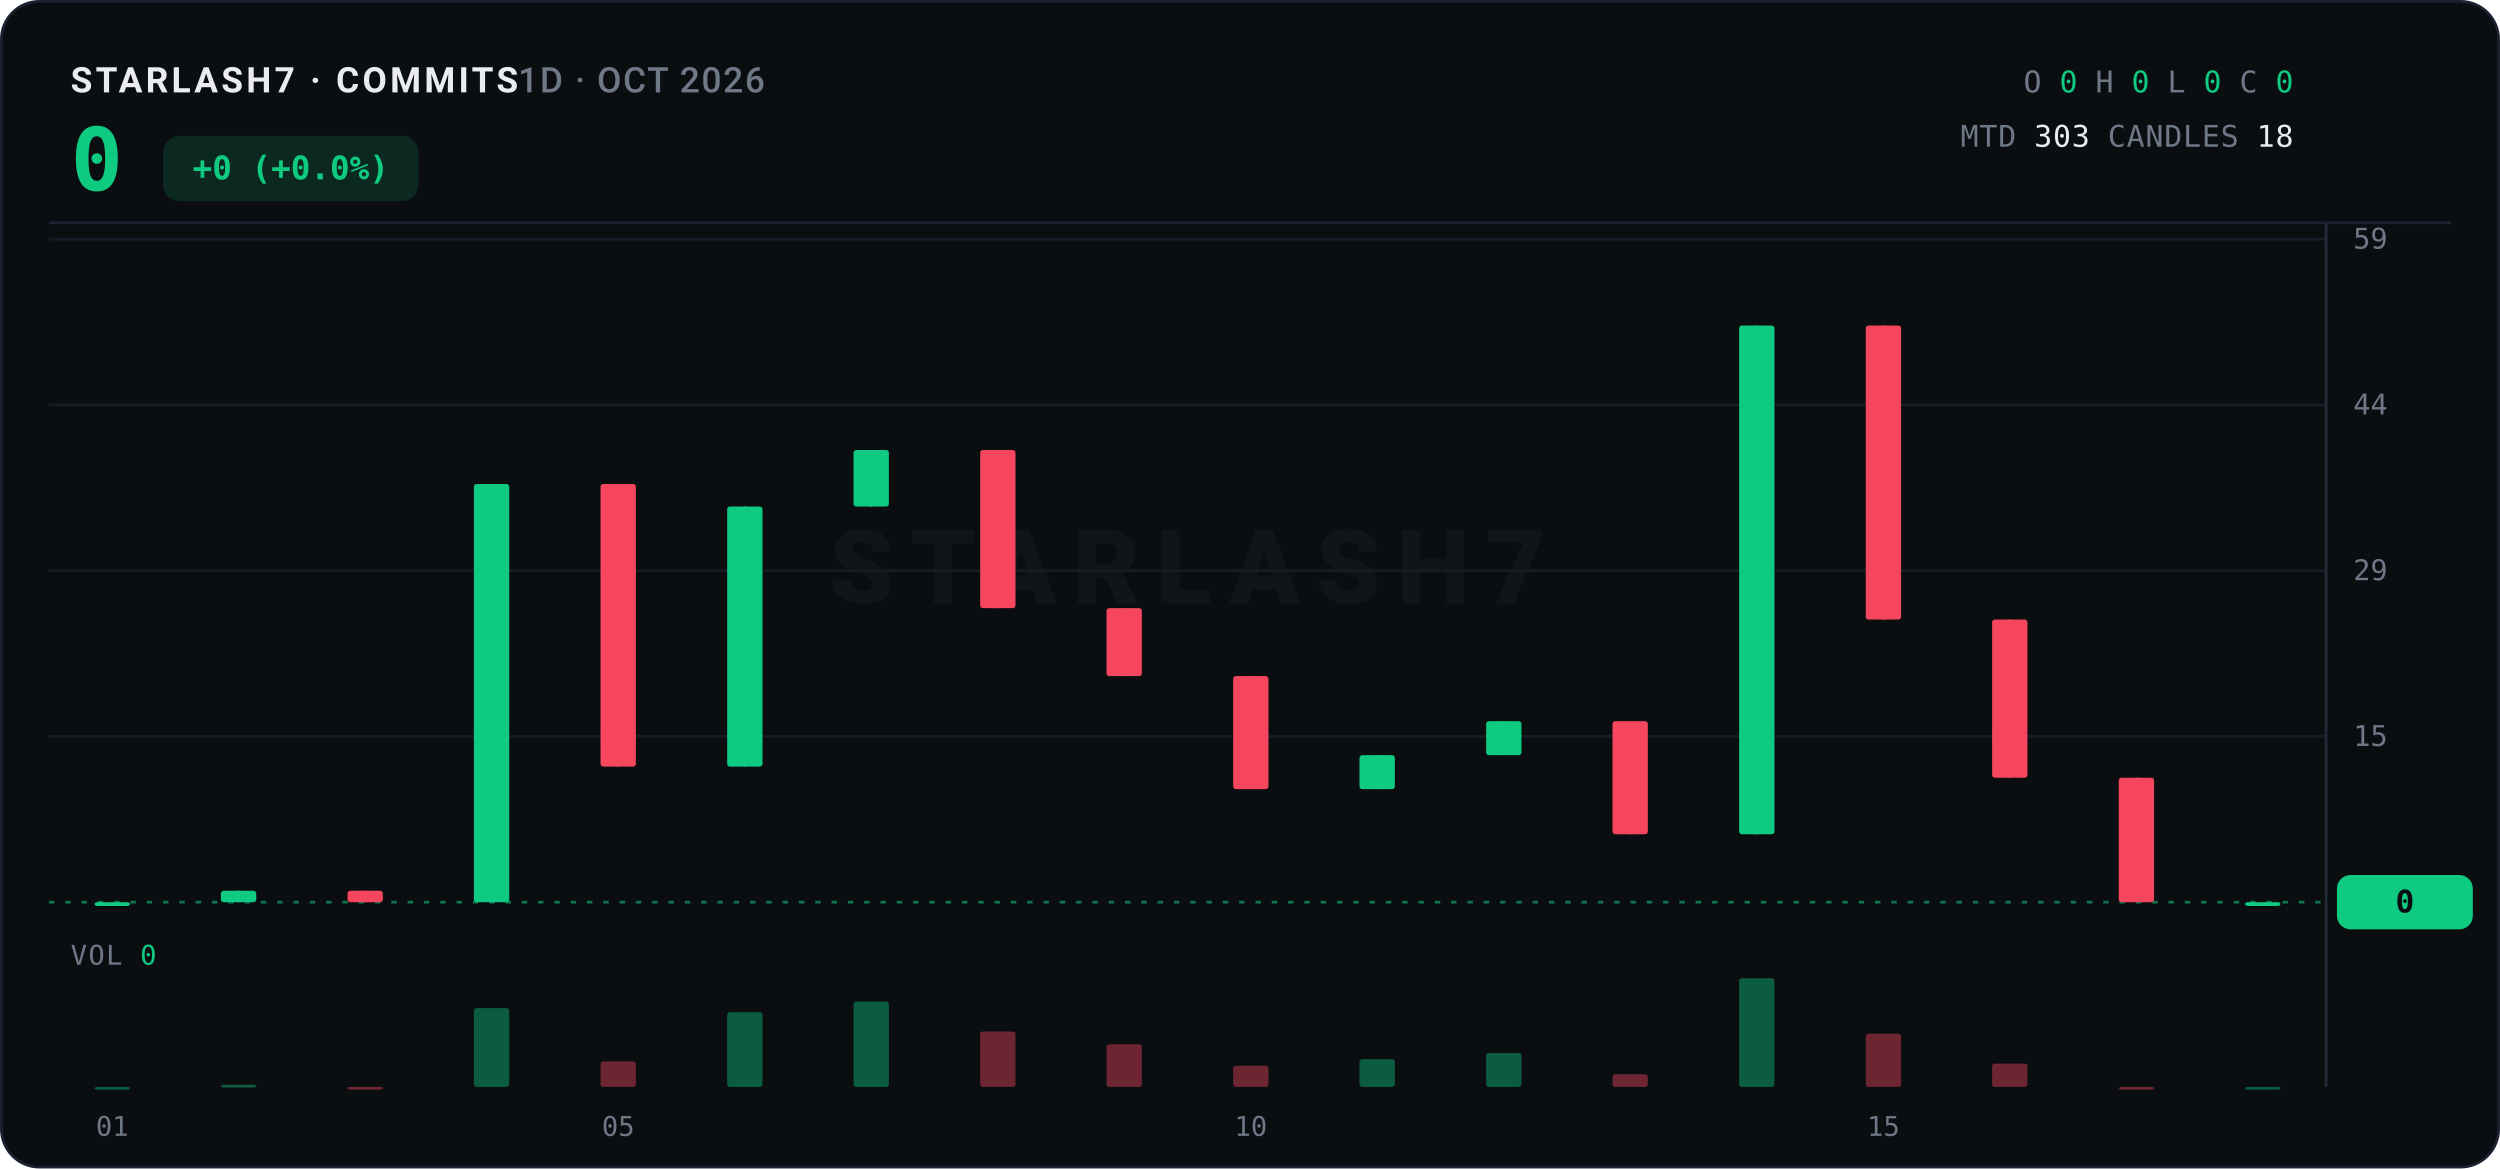
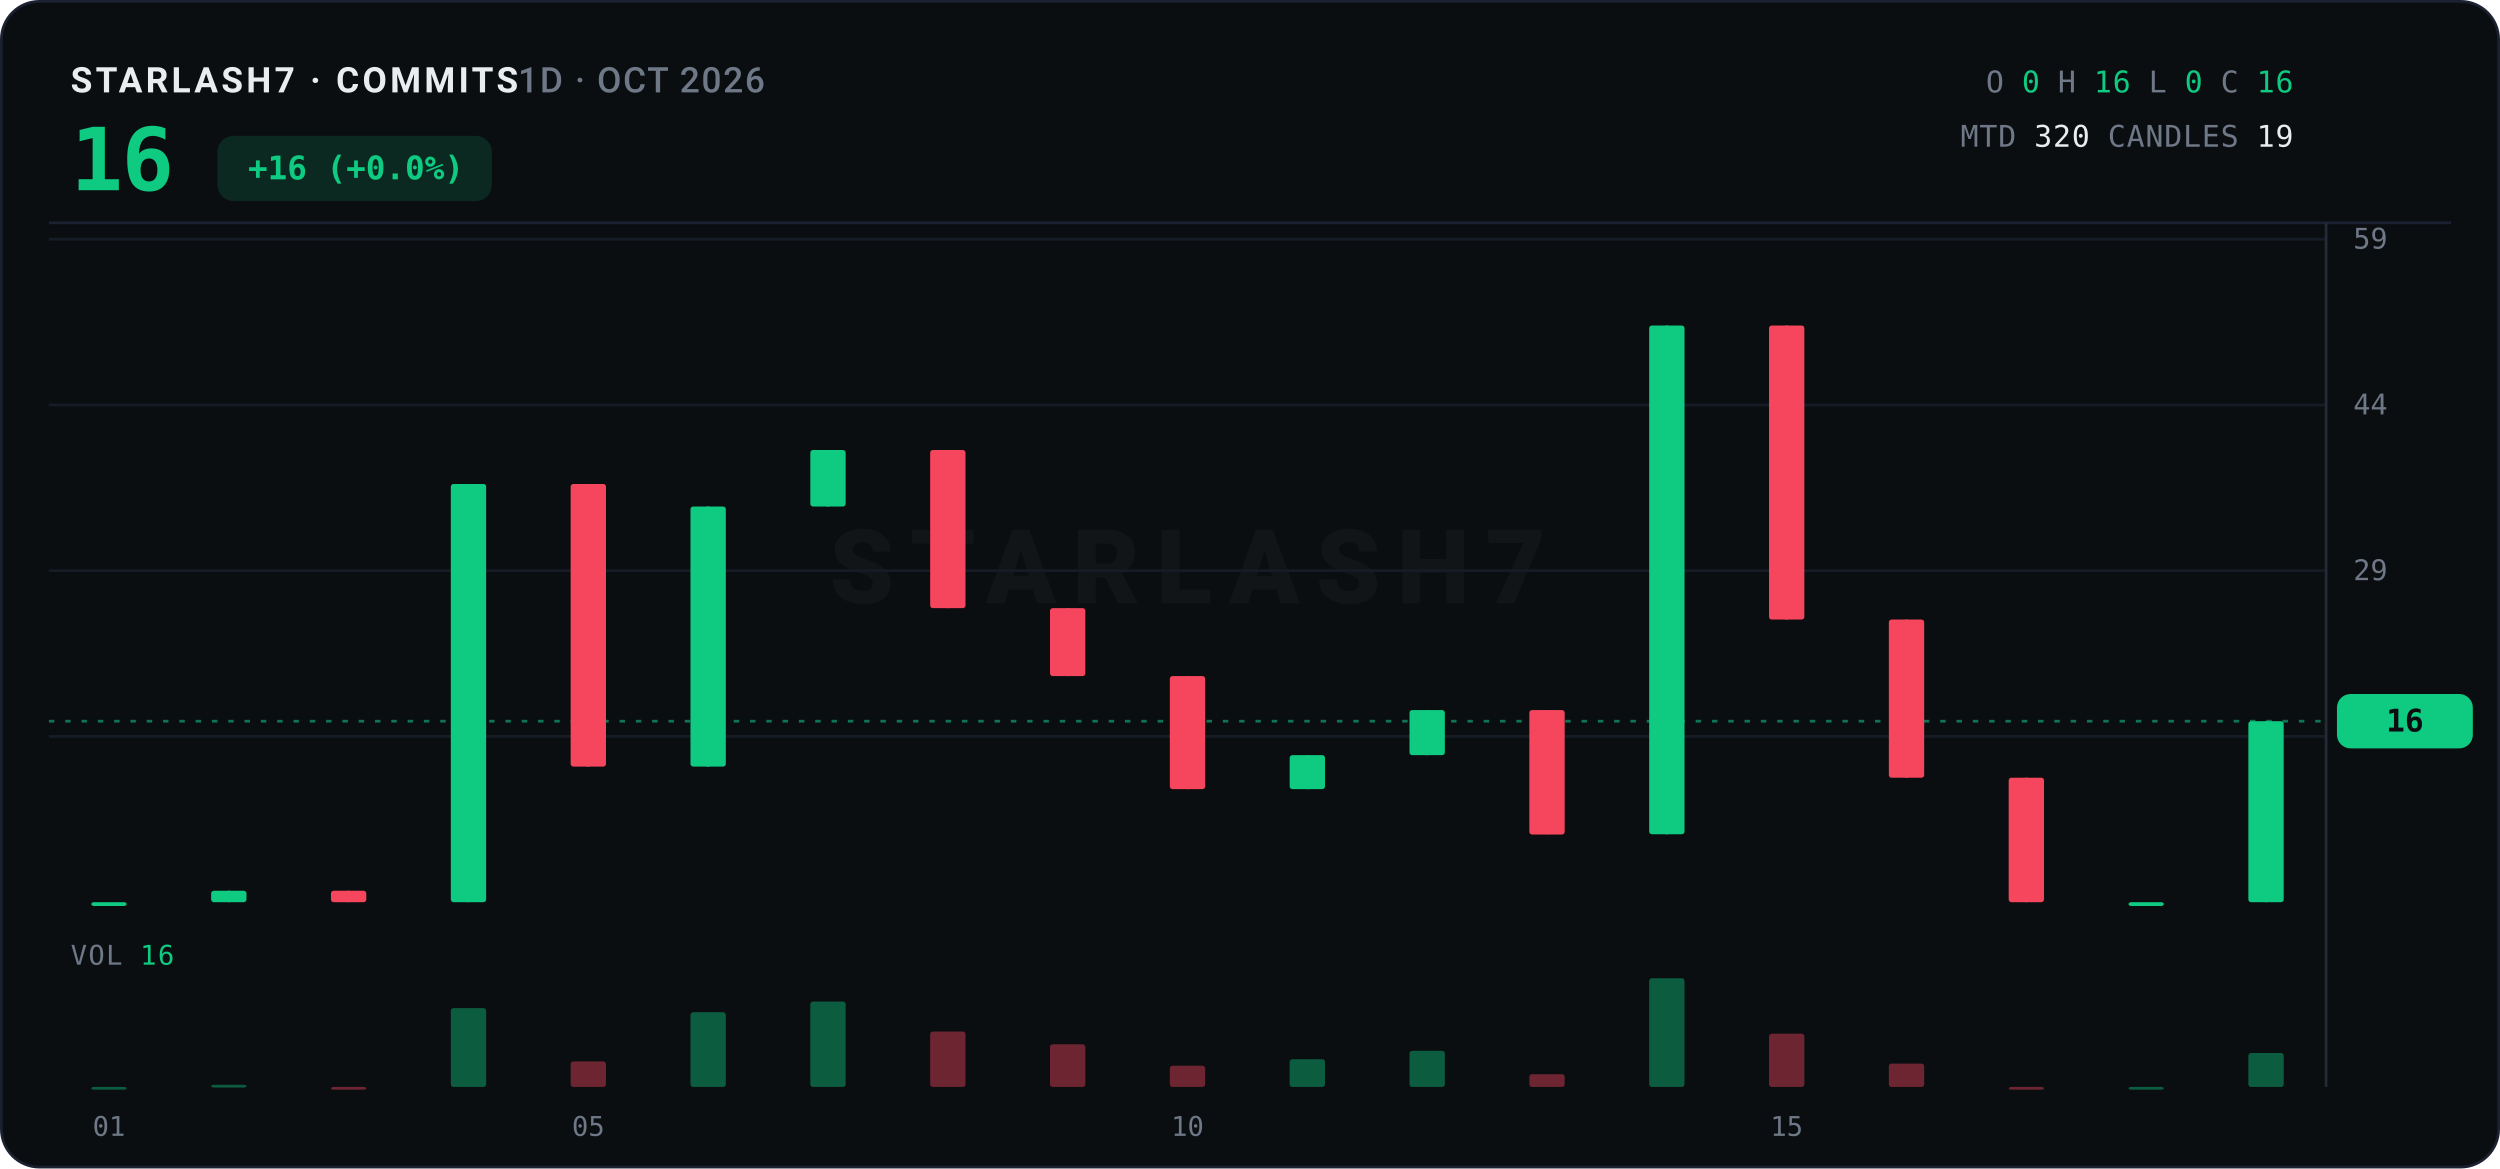
<svg xmlns="http://www.w3.org/2000/svg" width="920" height="430" viewBox="0 0 920 430">
  <rect x="0.5" y="0.5" width="919" height="429" rx="14" fill="#0B0E11" stroke="#1B2130" />
  <text x="26" y="34" font-family="ui-sans-serif,system-ui,-apple-system,'Segoe UI',Roboto,sans-serif" font-size="13" font-weight="700" letter-spacing="1.2" fill="#EAECEF">STARLASH7 · COMMITS<tspan fill="#6E7887" font-weight="500" letter-spacing="0.6">  1D · OCT 2026</tspan>
  </text>
-   <text x="26" y="70" font-family="ui-monospace,'SF Mono',SFMono-Regular,Menlo,Consolas,monospace" font-size="32" font-weight="800" fill="#0ECB81" letter-spacing="-0.5">0</text>
-   <rect x="60" y="50" width="94" height="24" rx="6" fill="#0ECB81" opacity="0.14" />
-   <text x="107" y="66" text-anchor="middle" font-family="ui-monospace,'SF Mono',SFMono-Regular,Menlo,Consolas,monospace" font-size="12" font-weight="700" fill="#0ECB81">+0 (+0.0%)</text>
+   <text x="26" y="70" font-family="ui-monospace,'SF Mono',SFMono-Regular,Menlo,Consolas,monospace" font-size="32" font-weight="800" fill="#0ECB81" letter-spacing="-0.5">16</text>
+   <rect x="80" y="50" width="101" height="24" rx="6" fill="#0ECB81" opacity="0.14" />
+   <text x="131" y="66" text-anchor="middle" font-family="ui-monospace,'SF Mono',SFMono-Regular,Menlo,Consolas,monospace" font-size="12" font-weight="700" fill="#0ECB81">+16 (+0.0%)</text>
  <text x="844" y="34" text-anchor="end" font-family="ui-monospace,'SF Mono',SFMono-Regular,Menlo,Consolas,monospace" font-size="11" letter-spacing="0.3">
    <tspan fill="#6E7887">O</tspan>
    <tspan fill="#0ECB81">0</tspan>
    <tspan fill="#6E7887">H</tspan>
-     <tspan fill="#0ECB81">0</tspan>
+     <tspan fill="#0ECB81">16</tspan>
    <tspan fill="#6E7887">L</tspan>
    <tspan fill="#0ECB81">0</tspan>
    <tspan fill="#6E7887">C</tspan>
-     <tspan fill="#0ECB81">0</tspan>
+     <tspan fill="#0ECB81">16</tspan>
  </text>
  <text x="844" y="54" text-anchor="end" font-family="ui-monospace,'SF Mono',SFMono-Regular,Menlo,Consolas,monospace" font-size="11" letter-spacing="0.3">
    <tspan fill="#6E7887">MTD</tspan>
-     <tspan fill="#EAECEF">303</tspan>
+     <tspan fill="#EAECEF">320</tspan>
    <tspan fill="#6E7887">CANDLES</tspan>
-     <tspan fill="#EAECEF">18</tspan>
+     <tspan fill="#EAECEF">19</tspan>
  </text>
  <line x1="18" y1="82" x2="902" y2="82" stroke="#1B2130" stroke-width="1" />
  <text x="437.0" y="222.0" text-anchor="middle" font-family="ui-sans-serif,system-ui,-apple-system,'Segoe UI',Roboto,sans-serif" font-size="38" font-weight="800" letter-spacing="6" fill="#EAECEF" opacity="0.035">STARLASH7</text>
  <line x1="18" y1="271.0" x2="856" y2="271.0" stroke="#161C26" stroke-width="1" />
  <text x="866" y="274.5" font-family="ui-monospace,'SF Mono',SFMono-Regular,Menlo,Consolas,monospace" font-size="10.5" fill="#6E7887">15</text>
  <line x1="18" y1="210.0" x2="856" y2="210.0" stroke="#161C26" stroke-width="1" />
  <text x="866" y="213.5" font-family="ui-monospace,'SF Mono',SFMono-Regular,Menlo,Consolas,monospace" font-size="10.5" fill="#6E7887">29</text>
  <line x1="18" y1="149.0" x2="856" y2="149.0" stroke="#161C26" stroke-width="1" />
  <text x="866" y="152.5" font-family="ui-monospace,'SF Mono',SFMono-Regular,Menlo,Consolas,monospace" font-size="10.5" fill="#6E7887">44</text>
  <line x1="18" y1="88.0" x2="856" y2="88.0" stroke="#161C26" stroke-width="1" />
  <text x="866" y="91.5" font-family="ui-monospace,'SF Mono',SFMono-Regular,Menlo,Consolas,monospace" font-size="10.5" fill="#6E7887">59</text>
  <line x1="856" y1="82" x2="856" y2="400" stroke="#242B38" stroke-width="1" />
-   <line x1="18" y1="332.0" x2="856" y2="332.0" stroke="#0ECB81" stroke-width="1" stroke-dasharray="2 4" opacity="0.55" />
-   <rect x="860" y="322.0" width="50" height="20" rx="5" fill="#0ECB81" />
-   <text x="885.0" y="335.8" text-anchor="middle" font-family="ui-monospace,'SF Mono',SFMono-Regular,Menlo,Consolas,monospace" font-size="11.5" font-weight="800" fill="#0B0E11">0</text>
-   <line x1="41.3" y1="332.0" x2="41.3" y2="332.0" stroke="#0ECB81" stroke-width="1" />
-   <rect x="34.8" y="332.0" width="13.0" height="1.4" rx="1" fill="#0ECB81" />
-   <line x1="87.8" y1="327.8" x2="87.8" y2="332.0" stroke="#0ECB81" stroke-width="1" />
-   <rect x="81.3" y="327.8" width="13.0" height="4.2" rx="1" fill="#0ECB81" />
-   <line x1="134.4" y1="327.8" x2="134.4" y2="332.0" stroke="#F6465D" stroke-width="1" />
-   <rect x="127.9" y="327.8" width="13.0" height="4.2" rx="1" fill="#F6465D" />
-   <line x1="180.9" y1="178.1" x2="180.9" y2="332.0" stroke="#0ECB81" stroke-width="1" />
-   <rect x="174.4" y="178.1" width="13.0" height="153.9" rx="1" fill="#0ECB81" />
-   <line x1="227.5" y1="178.1" x2="227.5" y2="282.1" stroke="#F6465D" stroke-width="1" />
-   <rect x="221.0" y="178.1" width="13.0" height="104.0" rx="1" fill="#F6465D" />
-   <line x1="274.1" y1="186.4" x2="274.1" y2="282.1" stroke="#0ECB81" stroke-width="1" />
-   <rect x="267.6" y="186.4" width="13.0" height="95.7" rx="1" fill="#0ECB81" />
-   <line x1="320.6" y1="165.6" x2="320.6" y2="186.4" stroke="#0ECB81" stroke-width="1" />
-   <rect x="314.1" y="165.6" width="13.0" height="20.8" rx="1" fill="#0ECB81" />
-   <line x1="367.2" y1="165.6" x2="367.2" y2="223.8" stroke="#F6465D" stroke-width="1" />
-   <rect x="360.7" y="165.6" width="13.0" height="58.2" rx="1" fill="#F6465D" />
-   <line x1="413.7" y1="223.8" x2="413.7" y2="248.8" stroke="#F6465D" stroke-width="1" />
-   <rect x="407.2" y="223.8" width="13.0" height="25.0" rx="1" fill="#F6465D" />
-   <line x1="460.3" y1="248.8" x2="460.3" y2="290.4" stroke="#F6465D" stroke-width="1" />
-   <rect x="453.8" y="248.8" width="13.0" height="41.6" rx="1" fill="#F6465D" />
-   <line x1="506.8" y1="277.9" x2="506.8" y2="290.4" stroke="#0ECB81" stroke-width="1" />
-   <rect x="500.3" y="277.9" width="13.0" height="12.5" rx="1" fill="#0ECB81" />
-   <line x1="553.4" y1="265.4" x2="553.4" y2="277.9" stroke="#0ECB81" stroke-width="1" />
-   <rect x="546.9" y="265.4" width="13.0" height="12.5" rx="1" fill="#0ECB81" />
-   <line x1="599.9" y1="265.4" x2="599.9" y2="307.0" stroke="#F6465D" stroke-width="1" />
-   <rect x="593.4" y="265.4" width="13.0" height="41.6" rx="1" fill="#F6465D" />
-   <line x1="646.5" y1="119.8" x2="646.5" y2="307.0" stroke="#0ECB81" stroke-width="1" />
-   <rect x="640.0" y="119.8" width="13.0" height="187.2" rx="1" fill="#0ECB81" />
-   <line x1="693.1" y1="119.8" x2="693.1" y2="228.0" stroke="#F6465D" stroke-width="1" />
-   <rect x="686.6" y="119.8" width="13.0" height="108.2" rx="1" fill="#F6465D" />
-   <line x1="739.6" y1="228.0" x2="739.6" y2="286.2" stroke="#F6465D" stroke-width="1" />
-   <rect x="733.1" y="228.0" width="13.0" height="58.2" rx="1" fill="#F6465D" />
-   <line x1="786.2" y1="286.2" x2="786.2" y2="332.0" stroke="#F6465D" stroke-width="1" />
-   <rect x="779.7" y="286.2" width="13.0" height="45.8" rx="1" fill="#F6465D" />
-   <line x1="832.7" y1="332.0" x2="832.7" y2="332.0" stroke="#0ECB81" stroke-width="1" />
-   <rect x="826.2" y="332.0" width="13.0" height="1.4" rx="1" fill="#0ECB81" />
-   <text x="26" y="355" font-family="ui-monospace,'SF Mono',SFMono-Regular,Menlo,Consolas,monospace" font-size="10" letter-spacing="0.5" fill="#6E7887">VOL <tspan fill="#0ECB81">0</tspan>
+   <line x1="18" y1="265.4" x2="856" y2="265.4" stroke="#0ECB81" stroke-width="1" stroke-dasharray="2 4" opacity="0.55" />
+   <rect x="860" y="255.4" width="50" height="20" rx="5" fill="#0ECB81" />
+   <text x="885.0" y="269.2" text-anchor="middle" font-family="ui-monospace,'SF Mono',SFMono-Regular,Menlo,Consolas,monospace" font-size="11.5" font-weight="800" fill="#0B0E11">16</text>
+   <line x1="40.1" y1="332.0" x2="40.1" y2="332.0" stroke="#0ECB81" stroke-width="1" />
+   <rect x="33.6" y="332.0" width="13.0" height="1.4" rx="1" fill="#0ECB81" />
+   <line x1="84.2" y1="327.8" x2="84.2" y2="332.0" stroke="#0ECB81" stroke-width="1" />
+   <rect x="77.7" y="327.8" width="13.0" height="4.2" rx="1" fill="#0ECB81" />
+   <line x1="128.3" y1="327.8" x2="128.3" y2="332.0" stroke="#F6465D" stroke-width="1" />
+   <rect x="121.8" y="327.8" width="13.0" height="4.2" rx="1" fill="#F6465D" />
+   <line x1="172.4" y1="178.1" x2="172.4" y2="332.0" stroke="#0ECB81" stroke-width="1" />
+   <rect x="165.9" y="178.1" width="13.0" height="153.9" rx="1" fill="#0ECB81" />
+   <line x1="216.5" y1="178.1" x2="216.5" y2="282.1" stroke="#F6465D" stroke-width="1" />
+   <rect x="210.0" y="178.1" width="13.0" height="104.0" rx="1" fill="#F6465D" />
+   <line x1="260.6" y1="186.4" x2="260.6" y2="282.1" stroke="#0ECB81" stroke-width="1" />
+   <rect x="254.1" y="186.4" width="13.0" height="95.7" rx="1" fill="#0ECB81" />
+   <line x1="304.7" y1="165.6" x2="304.7" y2="186.4" stroke="#0ECB81" stroke-width="1" />
+   <rect x="298.2" y="165.6" width="13.0" height="20.8" rx="1" fill="#0ECB81" />
+   <line x1="348.8" y1="165.6" x2="348.8" y2="223.8" stroke="#F6465D" stroke-width="1" />
+   <rect x="342.3" y="165.6" width="13.0" height="58.2" rx="1" fill="#F6465D" />
+   <line x1="392.9" y1="223.8" x2="392.9" y2="248.8" stroke="#F6465D" stroke-width="1" />
+   <rect x="386.4" y="223.8" width="13.0" height="25.0" rx="1" fill="#F6465D" />
+   <line x1="437.0" y1="248.8" x2="437.0" y2="290.4" stroke="#F6465D" stroke-width="1" />
+   <rect x="430.5" y="248.8" width="13.0" height="41.6" rx="1" fill="#F6465D" />
+   <line x1="481.1" y1="277.9" x2="481.1" y2="290.4" stroke="#0ECB81" stroke-width="1" />
+   <rect x="474.6" y="277.9" width="13.0" height="12.5" rx="1" fill="#0ECB81" />
+   <line x1="525.2" y1="261.3" x2="525.2" y2="277.9" stroke="#0ECB81" stroke-width="1" />
+   <rect x="518.7" y="261.3" width="13.0" height="16.6" rx="1" fill="#0ECB81" />
+   <line x1="569.3" y1="261.3" x2="569.3" y2="307.0" stroke="#F6465D" stroke-width="1" />
+   <rect x="562.8" y="261.3" width="13.0" height="45.8" rx="1" fill="#F6465D" />
+   <line x1="613.4" y1="119.8" x2="613.4" y2="307.0" stroke="#0ECB81" stroke-width="1" />
+   <rect x="606.9" y="119.8" width="13.0" height="187.2" rx="1" fill="#0ECB81" />
+   <line x1="657.5" y1="119.8" x2="657.5" y2="228.0" stroke="#F6465D" stroke-width="1" />
+   <rect x="651.0" y="119.8" width="13.0" height="108.2" rx="1" fill="#F6465D" />
+   <line x1="701.6" y1="228.0" x2="701.6" y2="286.2" stroke="#F6465D" stroke-width="1" />
+   <rect x="695.1" y="228.0" width="13.0" height="58.2" rx="1" fill="#F6465D" />
+   <line x1="745.7" y1="286.2" x2="745.7" y2="332.0" stroke="#F6465D" stroke-width="1" />
+   <rect x="739.2" y="286.2" width="13.0" height="45.8" rx="1" fill="#F6465D" />
+   <line x1="789.8" y1="332.0" x2="789.8" y2="332.0" stroke="#0ECB81" stroke-width="1" />
+   <rect x="783.3" y="332.0" width="13.0" height="1.4" rx="1" fill="#0ECB81" />
+   <line x1="833.9" y1="265.4" x2="833.9" y2="332.0" stroke="#0ECB81" stroke-width="1" />
+   <rect x="827.4" y="265.4" width="13.0" height="66.6" rx="1" fill="#0ECB81" />
+   <text x="26" y="355" font-family="ui-monospace,'SF Mono',SFMono-Regular,Menlo,Consolas,monospace" font-size="10" letter-spacing="0.5" fill="#6E7887">VOL <tspan fill="#0ECB81">16</tspan>
  </text>
-   <rect x="34.8" y="400.0" width="13.0" height="1.0" rx="1" fill="#0ECB81" opacity="0.42" />
-   <rect x="81.3" y="399.2" width="13.0" height="1.0" rx="1" fill="#0ECB81" opacity="0.42" />
-   <rect x="127.9" y="400.0" width="13.0" height="1.0" rx="1" fill="#F6465D" opacity="0.42" />
-   <rect x="174.4" y="371.0" width="13.0" height="29.0" rx="1" fill="#0ECB81" opacity="0.42" />
-   <rect x="221.0" y="390.6" width="13.0" height="9.4" rx="1" fill="#F6465D" opacity="0.42" />
-   <rect x="267.6" y="372.5" width="13.0" height="27.5" rx="1" fill="#0ECB81" opacity="0.42" />
-   <rect x="314.1" y="368.6" width="13.0" height="31.4" rx="1" fill="#0ECB81" opacity="0.42" />
-   <rect x="360.7" y="379.6" width="13.0" height="20.4" rx="1" fill="#F6465D" opacity="0.42" />
-   <rect x="407.2" y="384.3" width="13.0" height="15.7" rx="1" fill="#F6465D" opacity="0.42" />
-   <rect x="453.8" y="392.2" width="13.0" height="7.8" rx="1" fill="#F6465D" opacity="0.42" />
-   <rect x="500.3" y="389.8" width="13.0" height="10.2" rx="1" fill="#0ECB81" opacity="0.42" />
-   <rect x="546.9" y="387.5" width="13.0" height="12.5" rx="1" fill="#0ECB81" opacity="0.42" />
-   <rect x="593.4" y="395.3" width="13.0" height="4.7" rx="1" fill="#F6465D" opacity="0.42" />
-   <rect x="640.0" y="360.0" width="13.0" height="40.0" rx="1" fill="#0ECB81" opacity="0.42" />
-   <rect x="686.6" y="380.4" width="13.0" height="19.6" rx="1" fill="#F6465D" opacity="0.42" />
-   <rect x="733.1" y="391.4" width="13.0" height="8.6" rx="1" fill="#F6465D" opacity="0.42" />
-   <rect x="779.7" y="400.0" width="13.0" height="1.0" rx="1" fill="#F6465D" opacity="0.42" />
-   <rect x="826.2" y="400.0" width="13.0" height="1.0" rx="1" fill="#0ECB81" opacity="0.42" />
-   <text x="41.3" y="418" text-anchor="middle" font-family="ui-monospace,'SF Mono',SFMono-Regular,Menlo,Consolas,monospace" font-size="10" fill="#6E7887">01</text>
-   <text x="227.5" y="418" text-anchor="middle" font-family="ui-monospace,'SF Mono',SFMono-Regular,Menlo,Consolas,monospace" font-size="10" fill="#6E7887">05</text>
-   <text x="460.3" y="418" text-anchor="middle" font-family="ui-monospace,'SF Mono',SFMono-Regular,Menlo,Consolas,monospace" font-size="10" fill="#6E7887">10</text>
-   <text x="693.1" y="418" text-anchor="middle" font-family="ui-monospace,'SF Mono',SFMono-Regular,Menlo,Consolas,monospace" font-size="10" fill="#6E7887">15</text>
+   <rect x="33.6" y="400.0" width="13.0" height="1.0" rx="1" fill="#0ECB81" opacity="0.42" />
+   <rect x="77.7" y="399.2" width="13.0" height="1.0" rx="1" fill="#0ECB81" opacity="0.42" />
+   <rect x="121.8" y="400.0" width="13.0" height="1.0" rx="1" fill="#F6465D" opacity="0.42" />
+   <rect x="165.9" y="371.0" width="13.0" height="29.0" rx="1" fill="#0ECB81" opacity="0.42" />
+   <rect x="210.0" y="390.6" width="13.0" height="9.4" rx="1" fill="#F6465D" opacity="0.42" />
+   <rect x="254.1" y="372.5" width="13.0" height="27.5" rx="1" fill="#0ECB81" opacity="0.42" />
+   <rect x="298.2" y="368.6" width="13.0" height="31.4" rx="1" fill="#0ECB81" opacity="0.42" />
+   <rect x="342.3" y="379.6" width="13.0" height="20.4" rx="1" fill="#F6465D" opacity="0.42" />
+   <rect x="386.4" y="384.3" width="13.0" height="15.7" rx="1" fill="#F6465D" opacity="0.42" />
+   <rect x="430.5" y="392.2" width="13.0" height="7.8" rx="1" fill="#F6465D" opacity="0.42" />
+   <rect x="474.6" y="389.8" width="13.0" height="10.2" rx="1" fill="#0ECB81" opacity="0.42" />
+   <rect x="518.7" y="386.7" width="13.0" height="13.3" rx="1" fill="#0ECB81" opacity="0.42" />
+   <rect x="562.8" y="395.3" width="13.0" height="4.7" rx="1" fill="#F6465D" opacity="0.42" />
+   <rect x="606.9" y="360.0" width="13.0" height="40.0" rx="1" fill="#0ECB81" opacity="0.42" />
+   <rect x="651.0" y="380.4" width="13.0" height="19.6" rx="1" fill="#F6465D" opacity="0.42" />
+   <rect x="695.1" y="391.4" width="13.0" height="8.6" rx="1" fill="#F6465D" opacity="0.42" />
+   <rect x="739.2" y="400.0" width="13.0" height="1.0" rx="1" fill="#F6465D" opacity="0.42" />
+   <rect x="783.3" y="400.0" width="13.0" height="1.0" rx="1" fill="#0ECB81" opacity="0.42" />
+   <rect x="827.4" y="387.5" width="13.0" height="12.5" rx="1" fill="#0ECB81" opacity="0.42" />
+   <text x="40.1" y="418" text-anchor="middle" font-family="ui-monospace,'SF Mono',SFMono-Regular,Menlo,Consolas,monospace" font-size="10" fill="#6E7887">01</text>
+   <text x="216.5" y="418" text-anchor="middle" font-family="ui-monospace,'SF Mono',SFMono-Regular,Menlo,Consolas,monospace" font-size="10" fill="#6E7887">05</text>
+   <text x="437.0" y="418" text-anchor="middle" font-family="ui-monospace,'SF Mono',SFMono-Regular,Menlo,Consolas,monospace" font-size="10" fill="#6E7887">10</text>
+   <text x="657.5" y="418" text-anchor="middle" font-family="ui-monospace,'SF Mono',SFMono-Regular,Menlo,Consolas,monospace" font-size="10" fill="#6E7887">15</text>
</svg>
